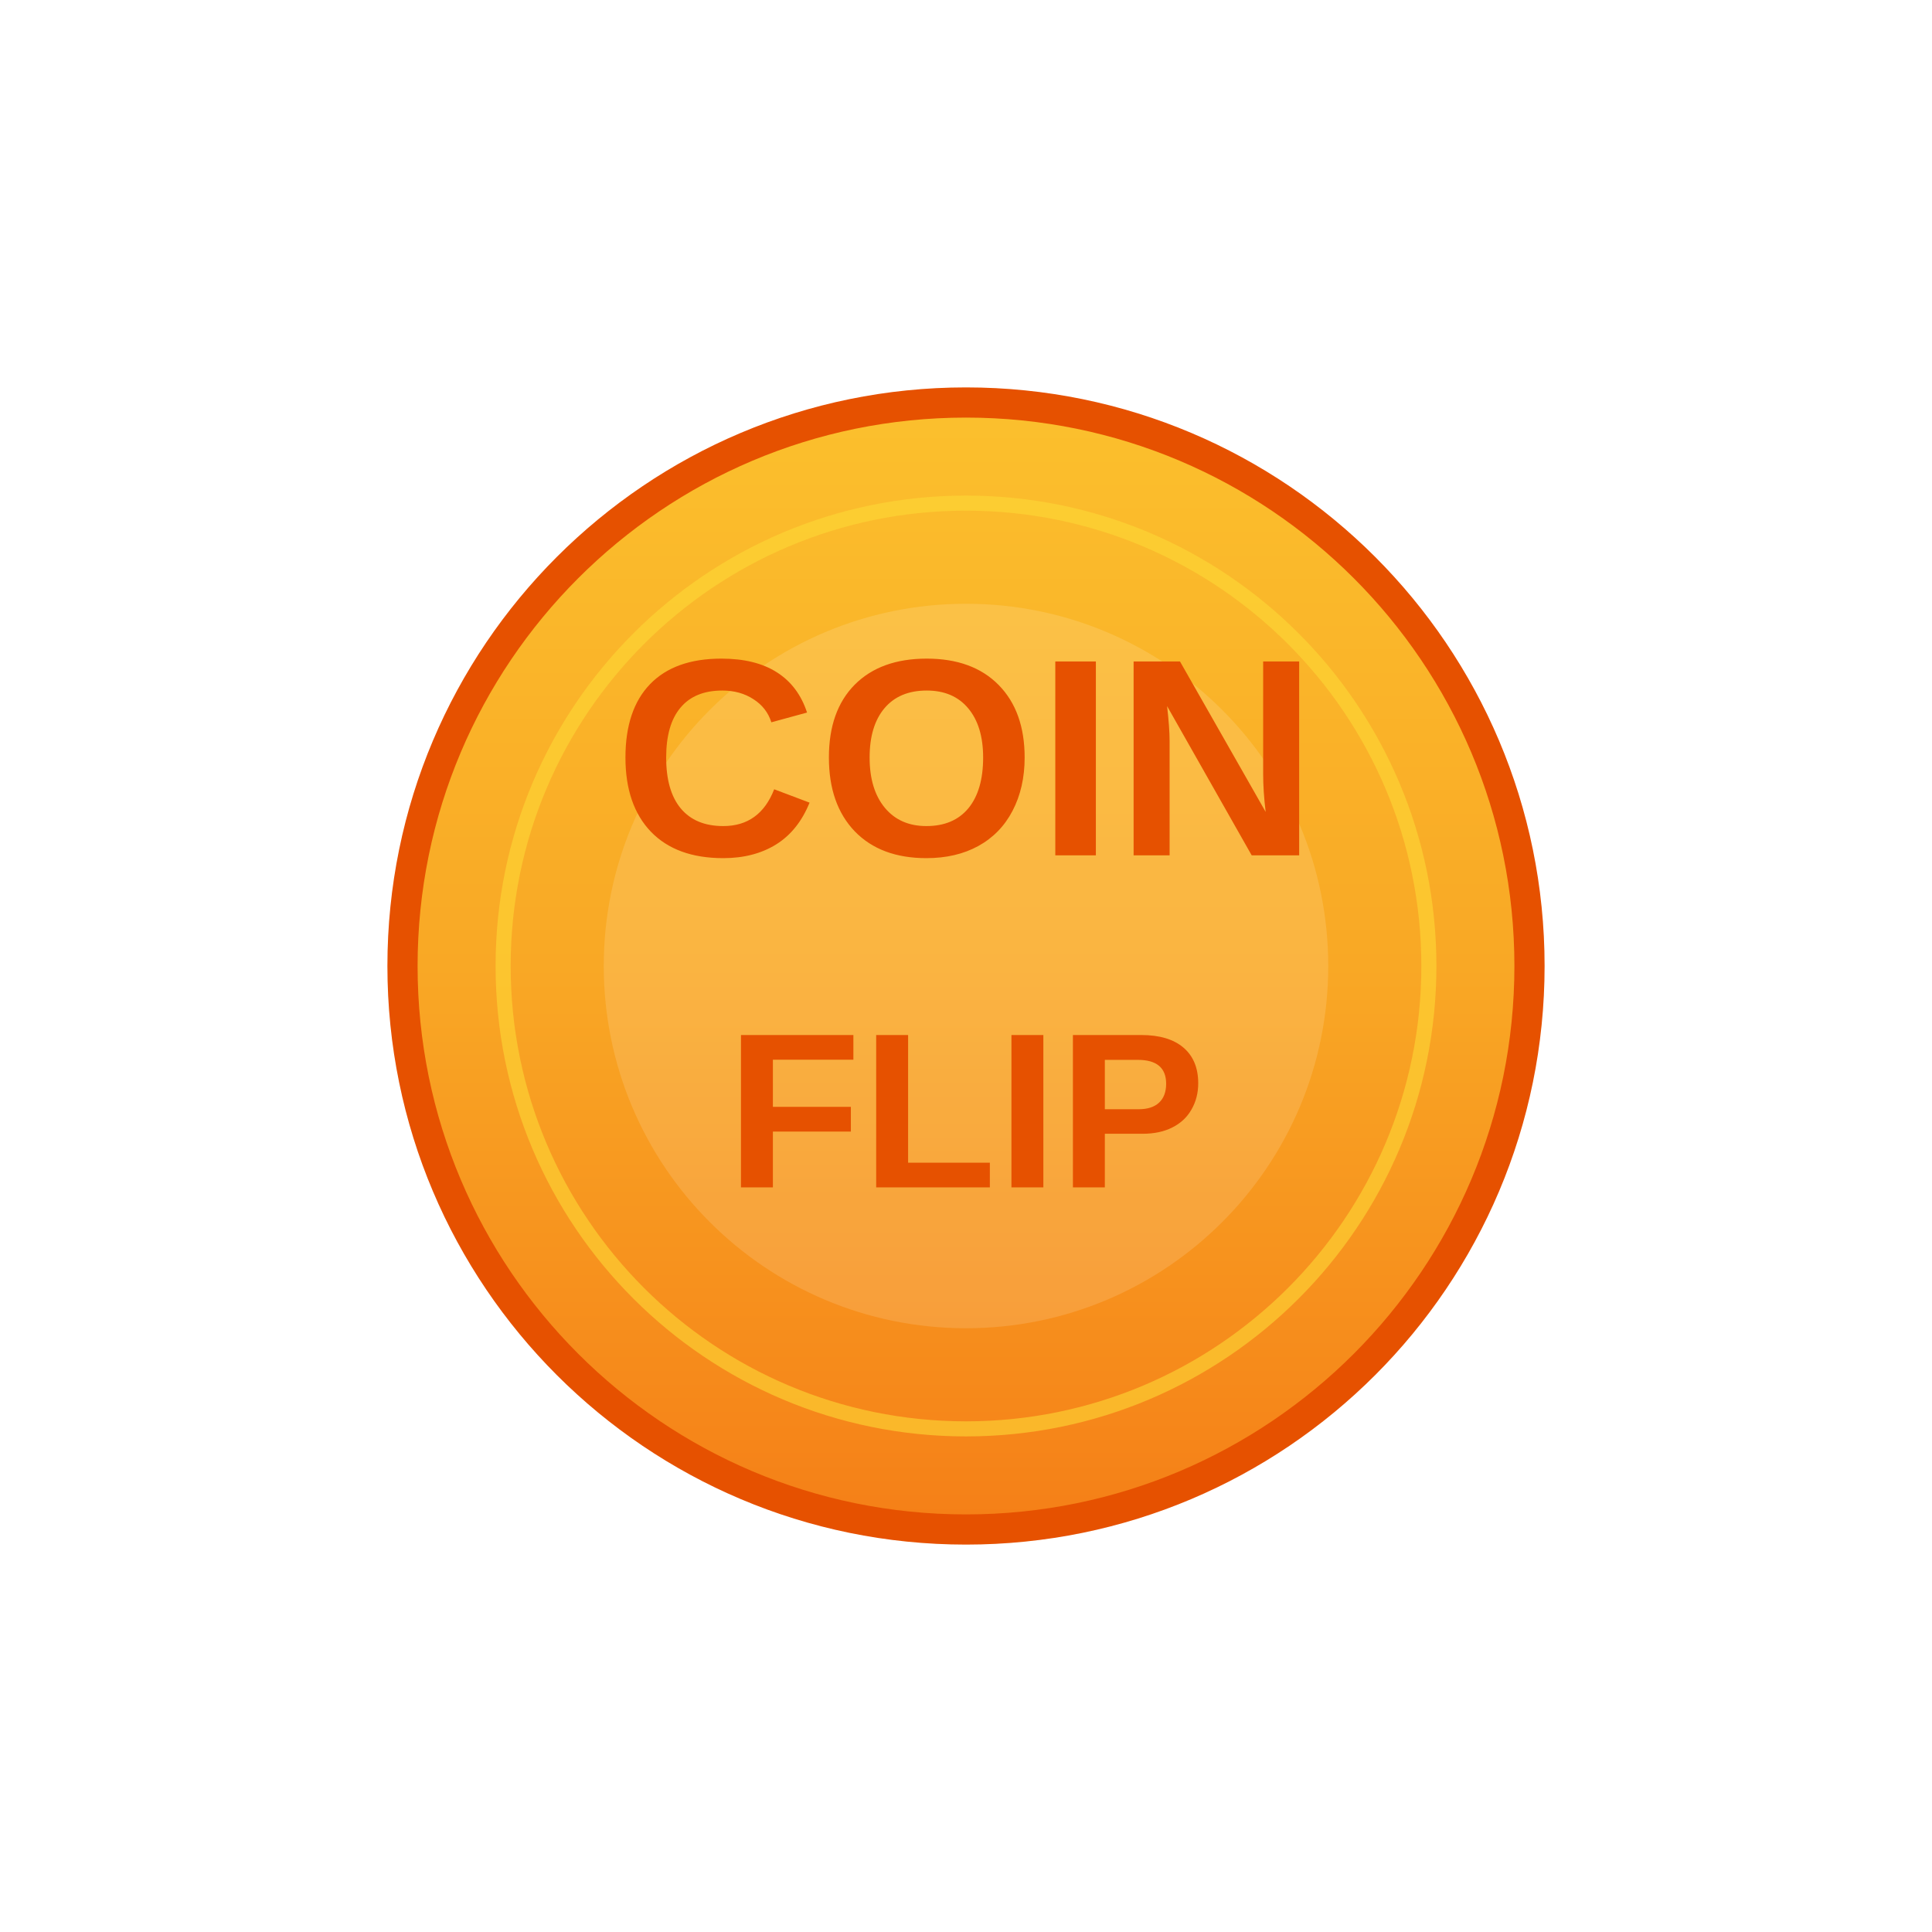
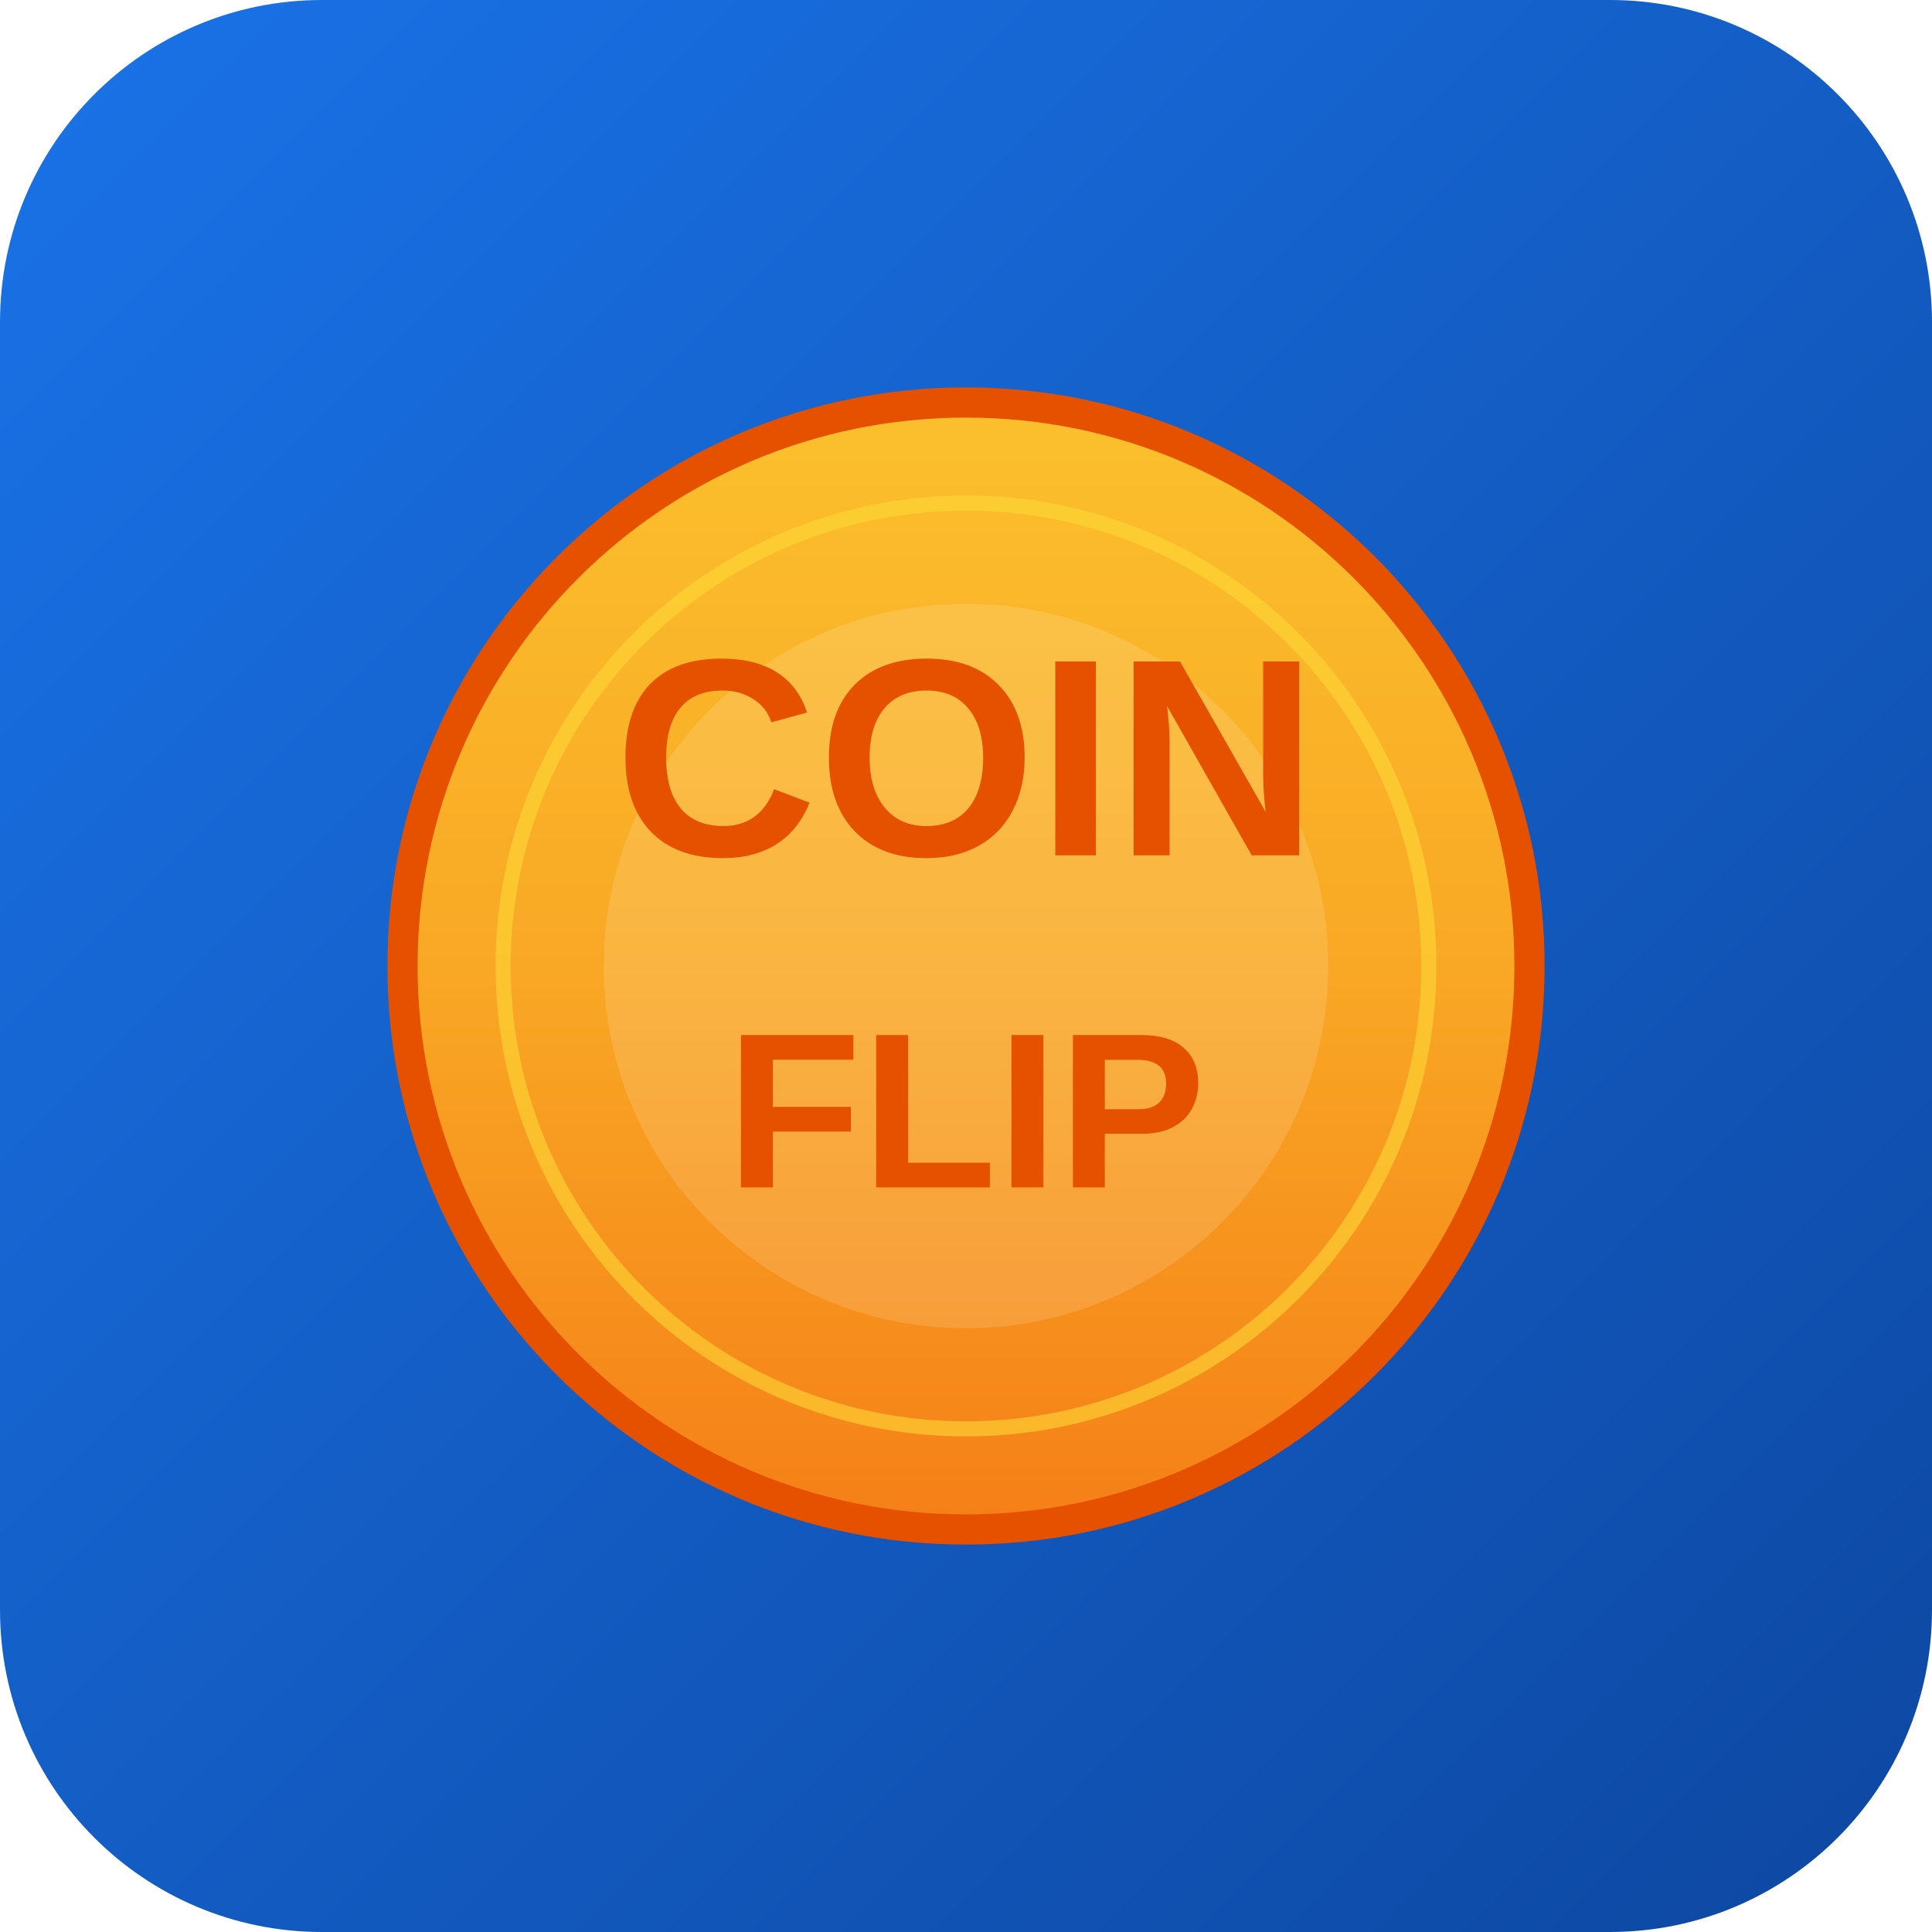
<svg xmlns="http://www.w3.org/2000/svg" viewBox="0 0 192 192">
  <defs>
+     <linearGradient id="bg" x1="0" y1="0" x2="1" y2="1">
+       <stop offset="0%" stop-color="#1a73e8" />
+       <stop offset="100%" stop-color="#0d47a1" />
+     </linearGradient>
    <linearGradient id="coin" x1="0" y1="0" x2="0" y2="1">
      <stop offset="0%" stop-color="#fbc02d" />
      <stop offset="50%" stop-color="#f9a825" />
      <stop offset="100%" stop-color="#f57f17" />
    </linearGradient>
  </defs>
+   <rect width="192" height="192" rx="32" fill="url(#bg)" />
  <circle cx="96" cy="96" r="56" fill="url(#coin)" stroke="#e65100" stroke-width="3" />
  <circle cx="96" cy="96" r="46" fill="none" stroke="#fdd835" stroke-width="1.5" opacity="0.6" />
  <circle cx="96" cy="96" r="36" fill="#fff8e1" opacity="0.15" />
  <text x="96" y="85" font-family="Arial,sans-serif" font-size="28" font-weight="bold" fill="#e65100" text-anchor="middle">COIN</text>
  <text x="96" y="118" font-family="Arial,sans-serif" font-size="22" font-weight="bold" fill="#e65100" text-anchor="middle">FLIP</text>
</svg>
